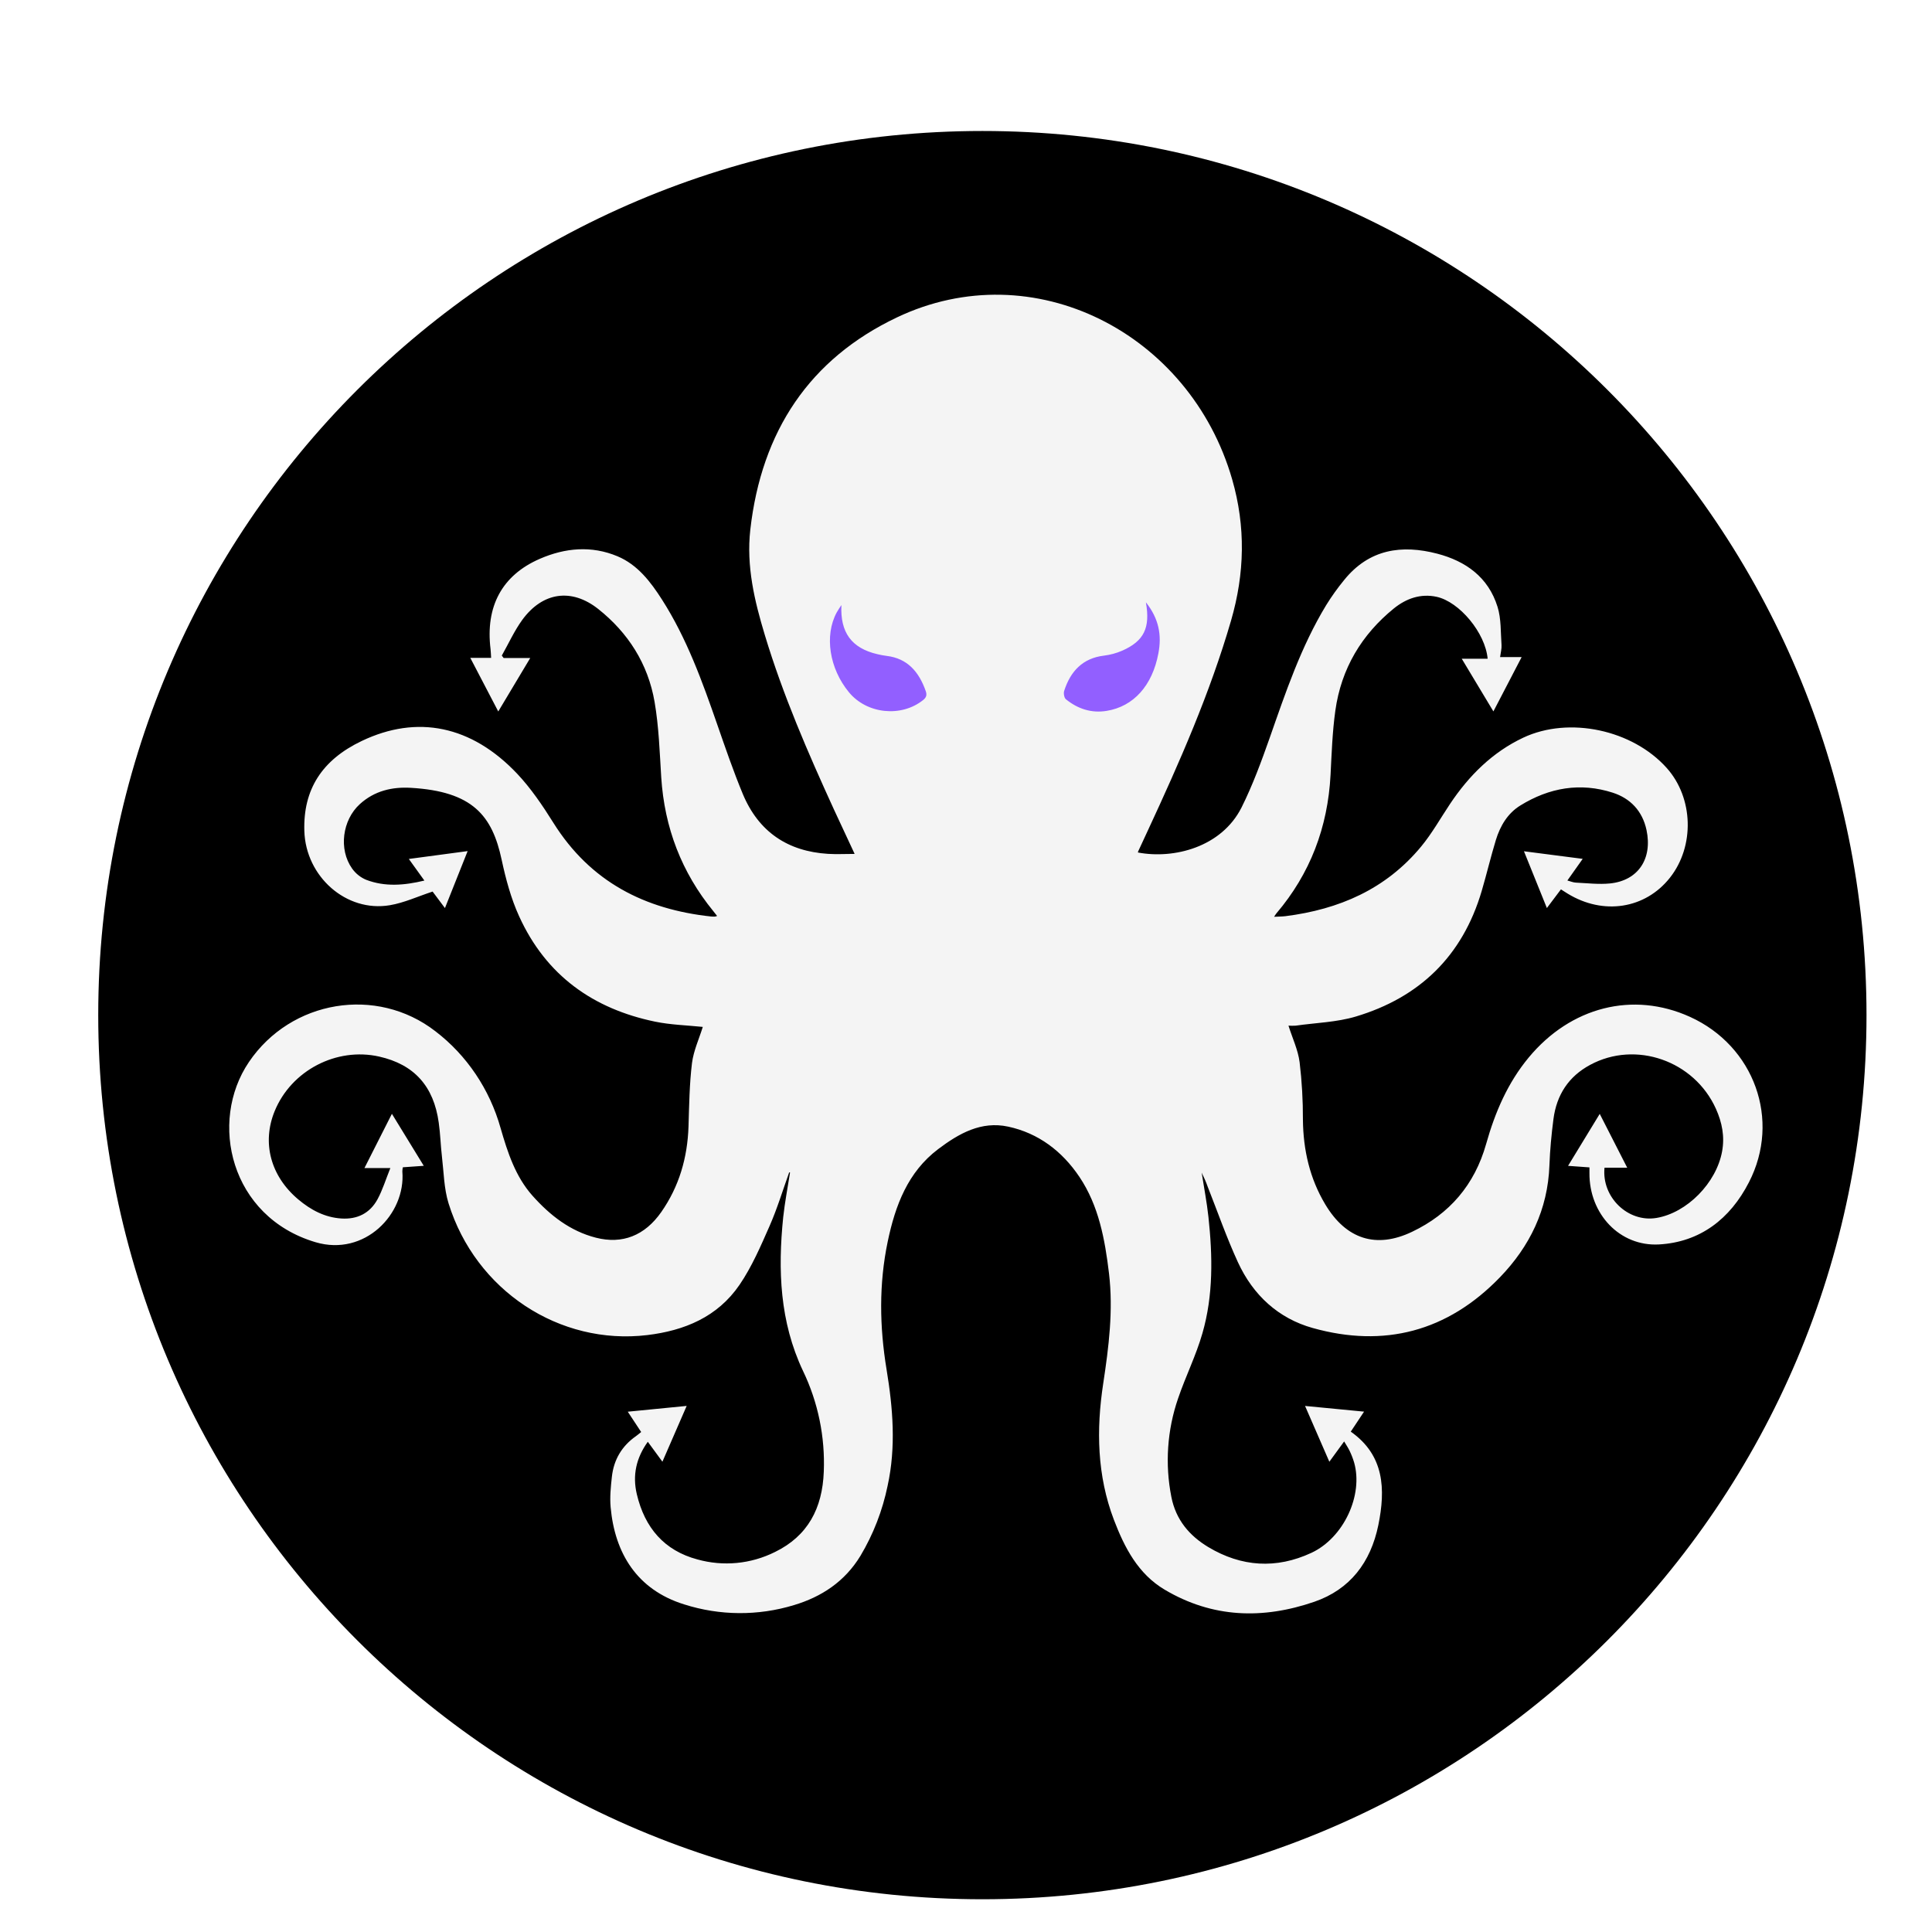
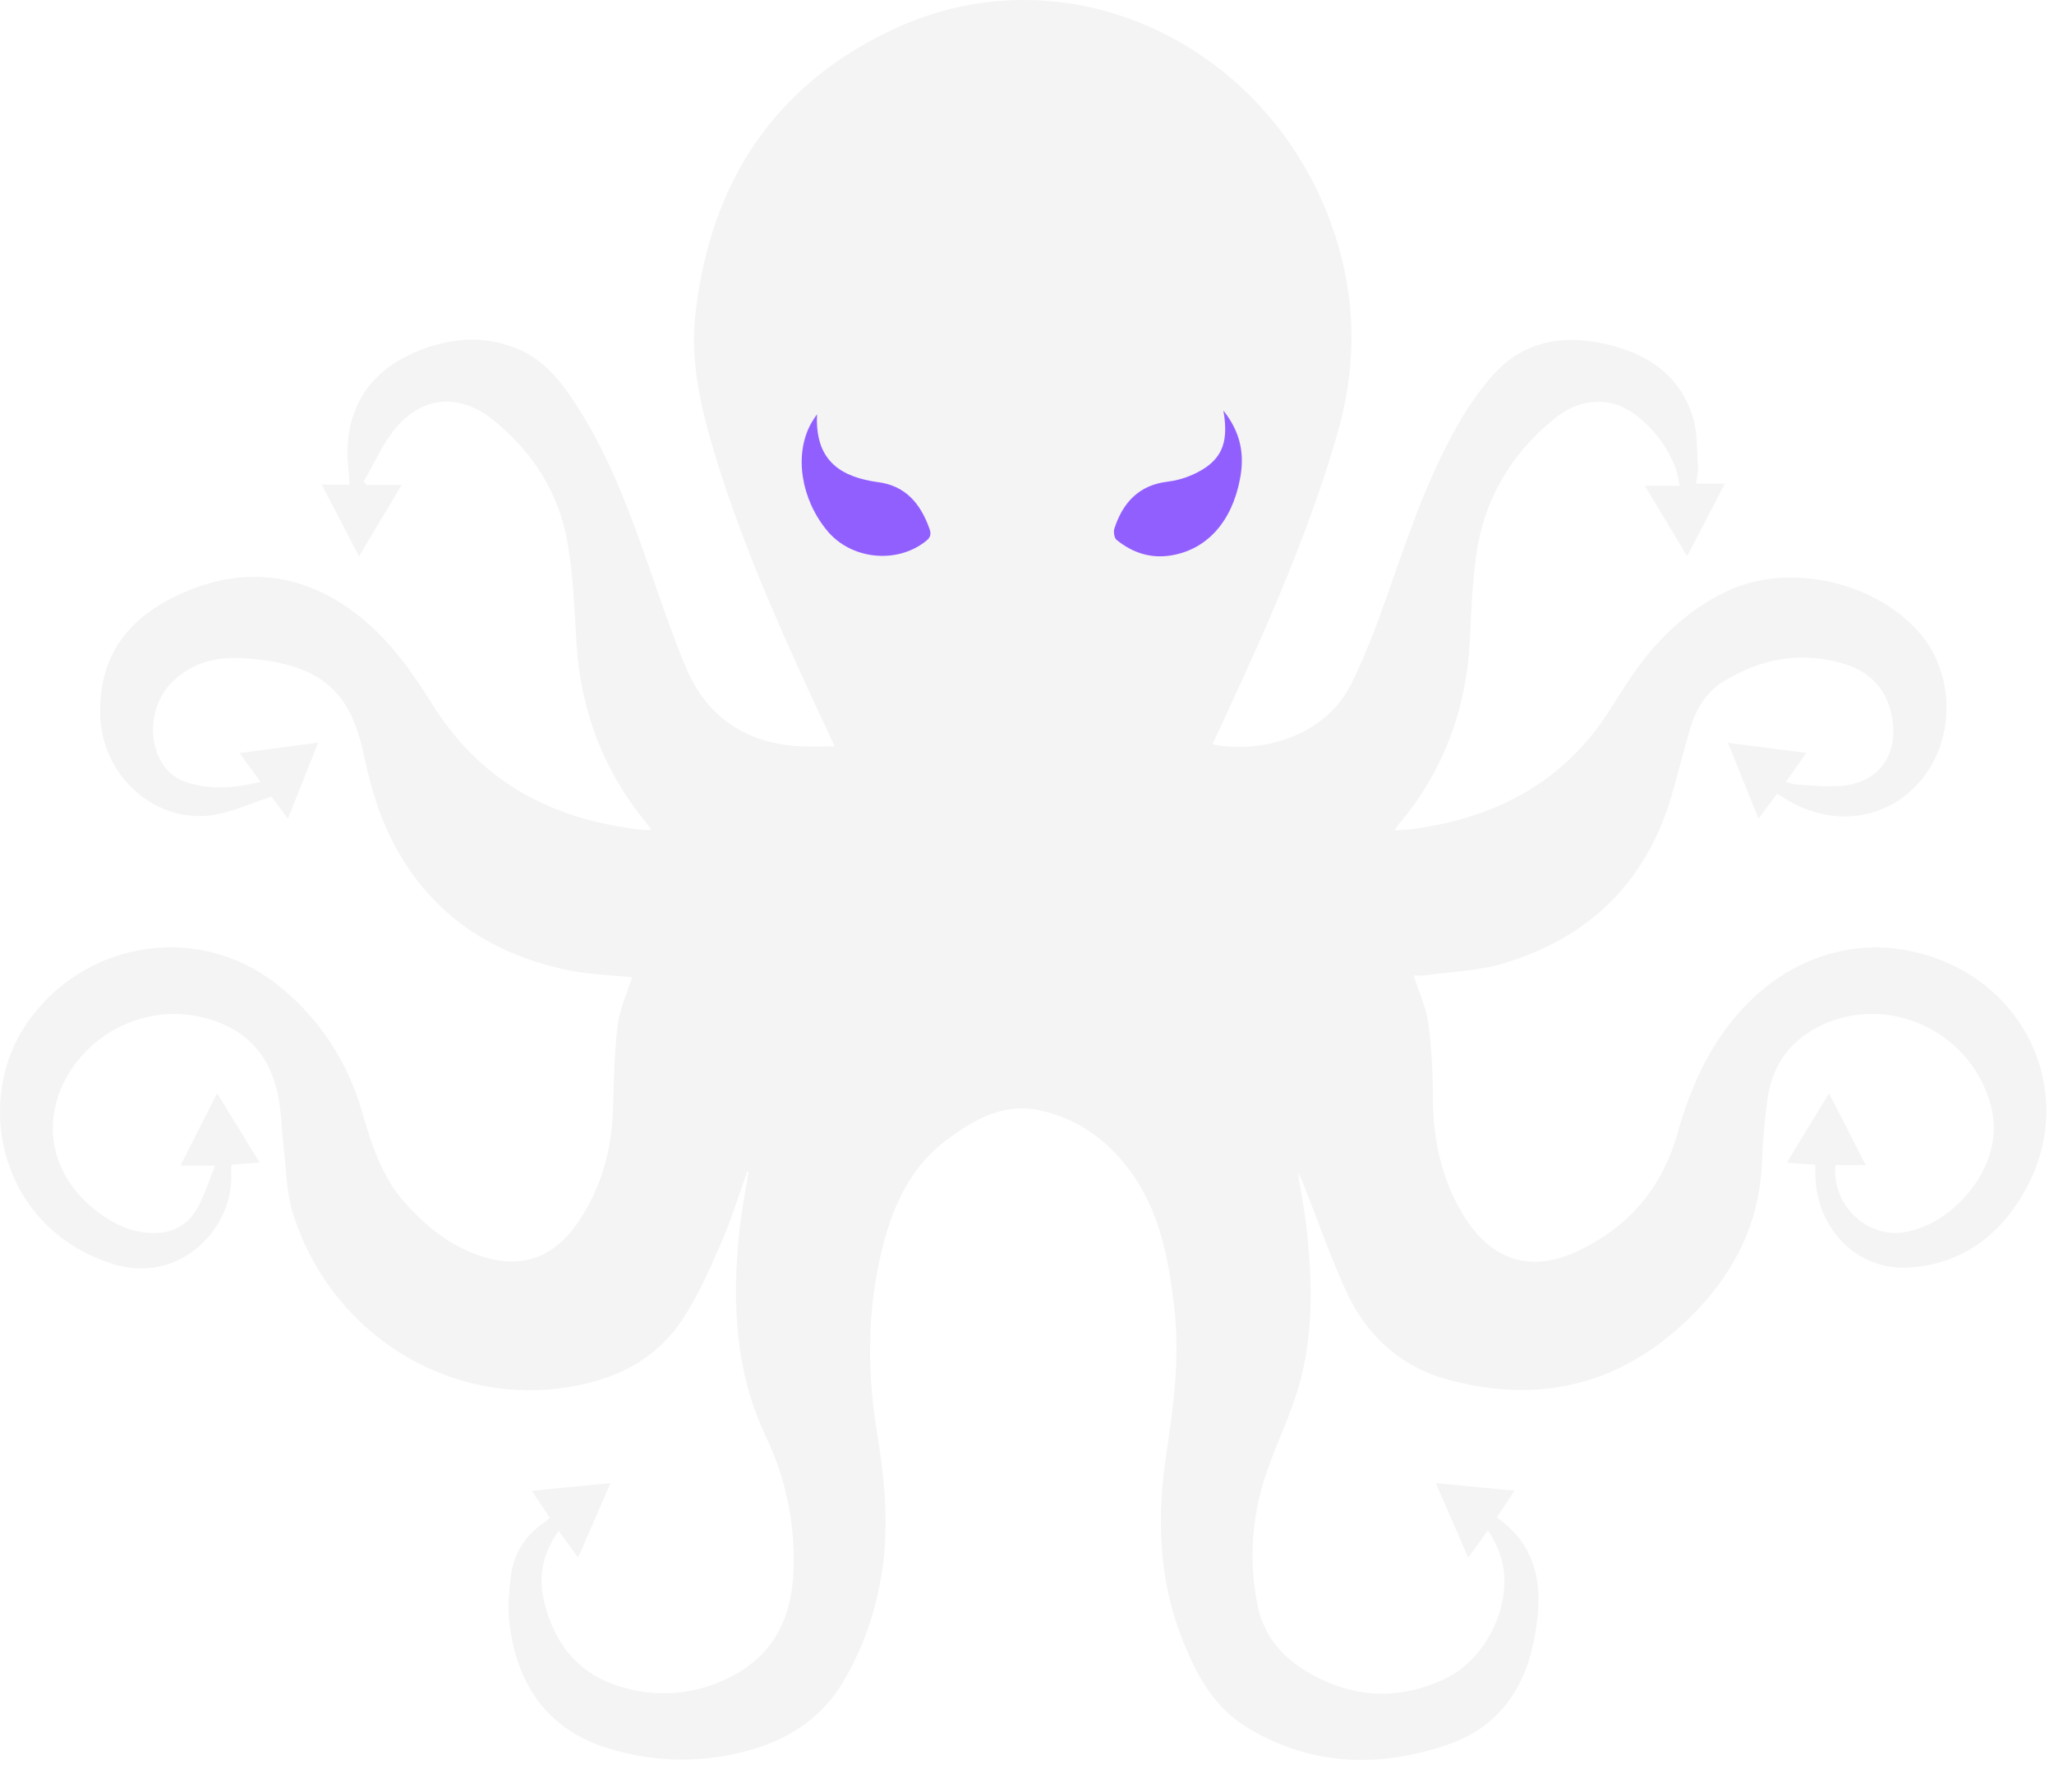
- <svg xmlns="http://www.w3.org/2000/svg" width="59" height="59" viewBox="0 0 59 59" fill="none">
-   <circle cx="30" cy="31" r="27" fill="black" />
-   <path d="M25.674 16.024C25.616 17.478 25.201 18.365 26.242 18.936C26.384 18.976 26.527 19.007 26.671 19.029C27.616 19.163 28.145 19.878 28.454 20.906C28.518 21.122 28.483 21.248 28.335 21.388C27.336 22.326 25.764 22.137 24.944 20.97C24.051 19.699 23.819 17.94 24.385 16.71C24.449 16.572 25.602 16.155 25.674 16.024Z" fill="#925FFF" />
-   <path d="M32.891 16.029C32.949 17.484 35.218 18.613 34.032 18.936C33.89 18.976 33.747 19.006 33.603 19.028C32.658 19.163 32.13 19.877 31.82 20.906C31.756 21.122 31.791 21.248 31.939 21.387C32.938 22.326 34.51 22.137 35.33 20.969C36.223 19.698 37.313 18.393 36.747 17.163C36.683 17.026 30.82 15.178 32.891 16.029Z" fill="#925FFF" />
-   <path d="M24.101 35.8C23.904 36.349 23.735 36.909 23.501 37.441C23.23 38.057 22.959 38.687 22.585 39.235C21.91 40.223 20.895 40.635 19.768 40.771C17.085 41.093 14.524 39.41 13.698 36.748C13.557 36.294 13.552 35.79 13.495 35.309C13.455 34.968 13.447 34.622 13.398 34.282C13.245 33.167 12.643 32.505 11.58 32.266C10.275 31.972 8.898 32.69 8.389 33.929C7.992 34.895 8.261 35.915 9.108 36.628C9.493 36.952 9.921 37.179 10.427 37.211C10.907 37.241 11.294 37.056 11.53 36.622C11.684 36.337 11.781 36.017 11.921 35.67H11.13L11.968 34.014L12.941 35.602L12.302 35.647C12.293 35.688 12.288 35.73 12.287 35.773C12.395 37.077 11.134 38.379 9.636 37.935C7.034 37.163 6.363 34.261 7.602 32.432C8.887 30.535 11.502 30.104 13.294 31.491C14.255 32.225 14.955 33.266 15.288 34.453C15.503 35.196 15.74 35.929 16.261 36.515C16.798 37.117 17.415 37.597 18.197 37.797C19.005 38.004 19.691 37.735 20.196 37.011C20.739 36.233 20.995 35.355 21.026 34.397C21.046 33.752 21.054 33.104 21.132 32.465C21.181 32.084 21.351 31.718 21.462 31.36C20.98 31.31 20.483 31.298 20.003 31.199C18.131 30.811 16.68 29.802 15.852 27.979C15.605 27.438 15.446 26.844 15.32 26.257C15.032 24.904 14.432 24.169 12.549 24.059C11.979 24.026 11.438 24.147 10.987 24.558C10.456 25.042 10.335 25.935 10.752 26.523C10.862 26.677 11.01 26.796 11.181 26.867C11.753 27.086 12.338 27.041 12.96 26.891C12.8 26.669 12.658 26.471 12.485 26.231L14.281 25.991L13.588 27.731L13.211 27.227C12.757 27.376 12.34 27.571 11.904 27.644C10.576 27.868 9.337 26.773 9.294 25.377C9.255 24.111 9.832 23.206 11.049 22.627C12.738 21.821 14.398 22.153 15.794 23.629C16.214 24.074 16.568 24.598 16.897 25.123C18.032 26.937 19.697 27.77 21.711 27.988C21.751 27.992 21.792 27.993 21.832 27.991C21.855 27.987 21.877 27.981 21.899 27.972C21.856 27.916 21.819 27.867 21.78 27.821C20.817 26.641 20.292 25.281 20.193 23.739C20.145 22.97 20.12 22.192 19.99 21.436C19.789 20.267 19.178 19.32 18.272 18.6C17.455 17.951 16.57 18.08 15.95 18.929C15.707 19.263 15.531 19.655 15.324 20.02L15.38 20.094H16.193L15.216 21.727L14.362 20.09H14.998C14.991 19.985 14.99 19.905 14.981 19.826C14.82 18.525 15.327 17.567 16.488 17.064C17.26 16.729 18.063 16.656 18.855 16.987C19.467 17.243 19.866 17.762 20.217 18.312C20.971 19.49 21.444 20.803 21.903 22.124C22.15 22.834 22.394 23.547 22.681 24.24C23.168 25.412 24.064 25.998 25.28 26.075C25.537 26.091 25.796 26.077 26.099 26.077C25.878 25.602 25.671 25.162 25.467 24.72C24.672 22.982 23.911 21.23 23.356 19.391C23.04 18.346 22.788 17.289 22.913 16.176C23.255 13.161 24.728 10.959 27.389 9.694C31.556 7.711 36.341 10.168 37.629 14.641C38.044 16.083 38.013 17.513 37.593 18.956C36.948 21.173 36.024 23.272 35.058 25.352C34.956 25.571 34.854 25.79 34.753 26.01C34.75 26.016 34.753 26.026 34.753 26.034C35.852 26.242 37.303 25.87 37.914 24.66C38.254 23.979 38.521 23.252 38.776 22.528C39.262 21.14 39.732 19.744 40.497 18.484C40.663 18.215 40.846 17.959 41.046 17.715C41.812 16.764 42.809 16.626 43.894 16.909C44.754 17.135 45.45 17.62 45.733 18.534C45.846 18.898 45.826 19.308 45.854 19.698C45.862 19.812 45.828 19.928 45.81 20.067H46.468L45.606 21.725L44.639 20.116H45.43C45.36 19.327 44.568 18.376 43.87 18.225C43.383 18.121 42.946 18.276 42.57 18.578C41.585 19.377 40.959 20.413 40.779 21.702C40.689 22.349 40.666 23.006 40.633 23.659C40.549 25.267 40.009 26.682 38.98 27.892C38.964 27.91 38.952 27.932 38.908 27.997C39.046 27.99 39.151 27.991 39.258 27.978C40.88 27.772 42.316 27.163 43.401 25.85C43.731 25.45 43.99 24.988 44.28 24.553C44.863 23.68 45.582 22.967 46.522 22.525C47.922 21.87 49.855 22.286 50.899 23.453C51.716 24.367 51.758 25.842 50.996 26.805C50.242 27.758 48.961 27.956 47.872 27.289C47.81 27.251 47.749 27.211 47.668 27.16L47.239 27.73L46.539 25.996L48.333 26.228C48.171 26.456 48.03 26.656 47.865 26.889C47.963 26.915 48.045 26.951 48.126 26.954C48.473 26.97 48.823 27.013 49.166 26.979C50.026 26.892 50.468 26.227 50.282 25.349C50.156 24.759 49.783 24.38 49.253 24.208C48.263 23.888 47.312 24.052 46.427 24.599C46.042 24.837 45.814 25.219 45.681 25.653C45.525 26.165 45.402 26.687 45.251 27.201C44.659 29.219 43.328 30.466 41.409 31.042C40.819 31.219 40.182 31.234 39.567 31.322C39.494 31.326 39.421 31.326 39.348 31.322C39.47 31.708 39.64 32.064 39.688 32.438C39.758 33.02 39.791 33.607 39.789 34.194C39.799 35.122 39.998 35.989 40.472 36.781C41.107 37.843 42.026 38.142 43.124 37.616C44.26 37.075 45.032 36.185 45.384 34.935C45.657 33.965 46.043 33.067 46.687 32.291C47.967 30.75 49.864 30.262 51.609 31.053C53.569 31.941 54.394 34.199 53.408 36.108C52.834 37.226 51.916 37.932 50.665 38.003C49.464 38.07 48.531 37.072 48.539 35.826V35.65L47.886 35.603L48.853 34.016C49.14 34.578 49.409 35.104 49.692 35.659H48.999C48.907 36.561 49.718 37.34 50.586 37.194C51.518 37.038 52.416 36.125 52.59 35.161C52.674 34.705 52.588 34.277 52.403 33.864C51.74 32.389 49.952 31.768 48.561 32.519C47.904 32.872 47.536 33.432 47.439 34.179C47.379 34.645 47.334 35.114 47.317 35.583C47.269 36.943 46.71 38.069 45.807 39.005C44.202 40.667 42.266 41.165 40.088 40.555C39.044 40.263 38.269 39.557 37.803 38.544C37.459 37.796 37.186 37.013 36.883 36.245C36.83 36.096 36.767 35.951 36.697 35.81C36.767 36.264 36.855 36.712 36.904 37.166C37.032 38.358 37.055 39.555 36.72 40.715C36.526 41.395 36.204 42.036 35.976 42.708C35.644 43.671 35.573 44.71 35.771 45.711C35.908 46.416 36.327 46.901 36.899 47.245C37.913 47.853 38.977 47.919 40.046 47.422C41.036 46.962 41.638 45.656 41.352 44.66C41.316 44.54 41.271 44.423 41.217 44.311C41.175 44.222 41.12 44.139 41.048 44.019L40.596 44.639L39.854 42.935L41.656 43.109L41.25 43.72C42.277 44.441 42.316 45.477 42.092 46.574C41.858 47.714 41.227 48.539 40.139 48.915C38.57 49.455 37.03 49.415 35.564 48.544C34.758 48.065 34.343 47.268 34.017 46.413C33.502 45.06 33.475 43.661 33.691 42.246C33.86 41.133 34.001 40.019 33.867 38.888C33.743 37.847 33.553 36.819 32.965 35.942C32.436 35.154 31.71 34.603 30.786 34.405C29.965 34.229 29.288 34.611 28.65 35.092C27.724 35.792 27.34 36.811 27.109 37.917C26.838 39.215 26.859 40.514 27.074 41.82C27.269 43 27.366 44.188 27.106 45.374C26.95 46.131 26.67 46.854 26.277 47.512C25.798 48.3 25.088 48.765 24.247 49.017C23.151 49.351 21.984 49.343 20.892 48.995C19.446 48.545 18.775 47.425 18.648 46.031C18.62 45.726 18.651 45.411 18.685 45.104C18.742 44.574 18.993 44.157 19.422 43.857C19.474 43.821 19.523 43.777 19.58 43.731L19.171 43.111L20.97 42.934C20.717 43.516 20.483 44.057 20.229 44.638L19.783 44.029C19.427 44.524 19.311 45.053 19.447 45.629C19.69 46.659 20.288 47.353 21.297 47.622C22.088 47.843 22.929 47.763 23.667 47.395C24.666 46.908 25.115 46.066 25.157 44.943C25.2 43.879 24.982 42.822 24.524 41.869C23.812 40.367 23.752 38.784 23.918 37.168C23.967 36.715 24.056 36.261 24.126 35.808L24.101 35.8ZM34.994 18.396C35.133 19.178 34.932 19.578 34.271 19.87C34.092 19.948 33.903 19.999 33.711 20.022C33.069 20.1 32.693 20.492 32.498 21.098C32.474 21.17 32.498 21.306 32.546 21.35C32.911 21.648 33.329 21.785 33.795 21.709C34.621 21.575 35.19 20.933 35.374 19.958C35.483 19.395 35.39 18.894 34.996 18.396H34.994ZM25.694 18.479C25.645 18.554 25.593 18.627 25.55 18.706C25.172 19.409 25.326 20.413 25.924 21.139C26.472 21.806 27.523 21.914 28.191 21.378C28.288 21.299 28.313 21.227 28.27 21.103C28.063 20.515 27.712 20.107 27.078 20.03C26.982 20.018 26.886 20 26.792 19.977C26 19.792 25.656 19.31 25.695 18.479H25.694Z" fill="#F4F4F4" />
+ <svg xmlns="http://www.w3.org/2000/svg" width="47" height="41" viewBox="0 0 47 41" fill="none">
+   <rect x="18" y="9" width="11" height="4" fill="#925FFF" />
+   <path d="M17.101 26.8C16.904 27.349 16.735 27.909 16.501 28.442C16.23 29.057 15.959 29.687 15.585 30.235C14.91 31.223 13.895 31.635 12.768 31.771C10.085 32.093 7.524 30.41 6.698 27.748C6.557 27.294 6.552 26.79 6.496 26.309C6.455 25.968 6.447 25.622 6.398 25.282C6.245 24.167 5.643 23.505 4.58 23.266C3.275 22.972 1.898 23.69 1.389 24.929C0.992 25.895 1.261 26.915 2.108 27.628C2.493 27.952 2.921 28.18 3.427 28.211C3.907 28.241 4.294 28.056 4.529 27.622C4.684 27.337 4.781 27.017 4.921 26.67H4.13L4.968 25.014L5.941 26.602L5.302 26.647C5.293 26.688 5.288 26.73 5.287 26.773C5.395 28.077 4.134 29.379 2.636 28.935C0.034 28.163 -0.637 25.261 0.602 23.432C1.887 21.535 4.502 21.104 6.294 22.491C7.254 23.225 7.955 24.266 8.288 25.453C8.503 26.196 8.74 26.929 9.261 27.515C9.798 28.116 10.415 28.597 11.197 28.797C12.005 29.004 12.691 28.735 13.196 28.011C13.739 27.233 13.995 26.355 14.026 25.397C14.046 24.752 14.054 24.104 14.132 23.465C14.181 23.084 14.351 22.718 14.462 22.36C13.979 22.31 13.483 22.298 13.003 22.199C11.131 21.811 9.68 20.802 8.852 18.979C8.606 18.438 8.446 17.844 8.321 17.257C8.032 15.904 7.432 15.169 5.549 15.059C4.979 15.026 4.438 15.147 3.987 15.558C3.456 16.042 3.335 16.935 3.752 17.523C3.862 17.677 4.01 17.796 4.181 17.867C4.753 18.086 5.338 18.041 5.96 17.891C5.8 17.669 5.658 17.471 5.485 17.231L7.281 16.991L6.588 18.731L6.211 18.227C5.757 18.376 5.34 18.571 4.904 18.644C3.576 18.868 2.337 17.773 2.294 16.377C2.255 15.111 2.832 14.206 4.049 13.627C5.738 12.821 7.398 13.153 8.794 14.629C9.214 15.074 9.568 15.598 9.897 16.123C11.032 17.937 12.697 18.77 14.711 18.988C14.751 18.992 14.792 18.993 14.832 18.991C14.855 18.987 14.877 18.981 14.899 18.972C14.856 18.916 14.819 18.867 14.78 18.821C13.817 17.641 13.292 16.281 13.193 14.739C13.145 13.97 13.12 13.192 12.99 12.436C12.789 11.267 12.178 10.32 11.272 9.6C10.455 8.951 9.57 9.08 8.95 9.929C8.707 10.263 8.531 10.655 8.324 11.02L8.38 11.094H9.193L8.216 12.727L7.362 11.09H7.998C7.991 10.985 7.99 10.905 7.981 10.826C7.82 9.525 8.327 8.567 9.488 8.064C10.26 7.729 11.063 7.656 11.855 7.987C12.467 8.243 12.866 8.762 13.217 9.312C13.971 10.49 14.444 11.803 14.903 13.124C15.15 13.834 15.394 14.547 15.681 15.24C16.168 16.412 17.064 16.998 18.28 17.075C18.537 17.091 18.796 17.077 19.099 17.077C18.878 16.602 18.671 16.162 18.467 15.72C17.672 13.982 16.911 12.229 16.356 10.391C16.04 9.346 15.788 8.289 15.913 7.176C16.255 4.161 17.728 1.959 20.389 0.694C24.556 -1.289 29.341 1.168 30.629 5.641C31.044 7.083 31.013 8.513 30.593 9.956C29.948 12.173 29.024 14.272 28.058 16.352C27.956 16.571 27.854 16.79 27.753 17.01C27.75 17.016 27.753 17.026 27.753 17.034C28.852 17.242 30.303 16.87 30.914 15.66C31.254 14.979 31.521 14.252 31.776 13.528C32.262 12.14 32.732 10.743 33.497 9.484C33.663 9.215 33.846 8.959 34.046 8.715C34.812 7.764 35.809 7.626 36.894 7.909C37.754 8.135 38.45 8.62 38.733 9.534C38.846 9.898 38.826 10.308 38.854 10.698C38.862 10.812 38.828 10.928 38.81 11.067H39.468L38.606 12.725L37.639 11.116H38.43C38.36 10.327 37.568 9.376 36.87 9.225C36.383 9.121 35.946 9.276 35.57 9.578C34.585 10.377 33.959 11.413 33.779 12.702C33.689 13.348 33.666 14.006 33.633 14.659C33.549 16.267 33.009 17.682 31.98 18.892C31.964 18.91 31.952 18.932 31.908 18.997C32.046 18.99 32.151 18.991 32.258 18.978C33.88 18.772 35.316 18.163 36.401 16.85C36.731 16.45 36.99 15.988 37.28 15.553C37.863 14.68 38.582 13.967 39.522 13.525C40.922 12.87 42.855 13.286 43.899 14.453C44.716 15.367 44.758 16.842 43.996 17.805C43.242 18.758 41.961 18.956 40.872 18.289C40.81 18.251 40.749 18.211 40.668 18.16L40.239 18.73L39.539 16.996L41.333 17.228C41.171 17.456 41.03 17.656 40.865 17.889C40.963 17.915 41.045 17.951 41.126 17.954C41.473 17.97 41.823 18.013 42.166 17.979C43.026 17.892 43.468 17.227 43.282 16.349C43.156 15.759 42.783 15.38 42.253 15.208C41.263 14.888 40.312 15.052 39.427 15.599C39.042 15.837 38.814 16.219 38.681 16.653C38.525 17.165 38.402 17.687 38.251 18.201C37.659 20.219 36.328 21.466 34.409 22.042C33.819 22.219 33.182 22.234 32.567 22.322C32.494 22.326 32.421 22.326 32.348 22.322C32.47 22.708 32.64 23.064 32.688 23.438C32.758 24.02 32.791 24.607 32.789 25.194C32.799 26.122 32.998 26.989 33.472 27.781C34.107 28.843 35.026 29.142 36.124 28.616C37.26 28.075 38.032 27.185 38.384 25.935C38.657 24.965 39.043 24.067 39.687 23.291C40.967 21.75 42.864 21.262 44.609 22.053C46.569 22.941 47.394 25.199 46.408 27.108C45.834 28.226 44.916 28.932 43.665 29.003C42.464 29.07 41.531 28.072 41.539 26.826V26.65L40.886 26.603L41.853 25.016C42.14 25.578 42.409 26.104 42.692 26.659H41.999C41.907 27.561 42.718 28.34 43.586 28.194C44.518 28.038 45.416 27.125 45.59 26.162C45.674 25.704 45.588 25.277 45.403 24.864C44.74 23.389 42.952 22.768 41.561 23.519C40.904 23.872 40.536 24.432 40.439 25.179C40.379 25.645 40.334 26.114 40.317 26.583C40.269 27.943 39.71 29.069 38.807 30.005C37.202 31.667 35.266 32.165 33.088 31.555C32.044 31.263 31.269 30.557 30.803 29.544C30.459 28.796 30.186 28.013 29.884 27.245C29.829 27.096 29.767 26.951 29.697 26.811C29.767 27.264 29.855 27.712 29.904 28.166C30.032 29.358 30.055 30.555 29.72 31.715C29.526 32.395 29.204 33.036 28.976 33.708C28.644 34.671 28.573 35.71 28.771 36.711C28.909 37.416 29.327 37.901 29.899 38.245C30.913 38.853 31.977 38.919 33.046 38.422C34.036 37.962 34.638 36.656 34.352 35.66C34.316 35.54 34.271 35.423 34.217 35.311C34.175 35.222 34.12 35.139 34.048 35.019L33.596 35.639L32.854 33.935L34.656 34.109L34.25 34.72C35.277 35.441 35.316 36.477 35.092 37.574C34.858 38.714 34.227 39.539 33.139 39.915C31.57 40.455 30.03 40.415 28.564 39.544C27.758 39.065 27.343 38.268 27.017 37.413C26.502 36.06 26.475 34.661 26.691 33.246C26.86 32.133 27.001 31.019 26.867 29.888C26.744 28.847 26.553 27.819 25.965 26.942C25.436 26.154 24.71 25.603 23.786 25.405C22.965 25.229 22.288 25.611 21.65 26.092C20.724 26.792 20.34 27.811 20.109 28.917C19.838 30.215 19.859 31.514 20.074 32.82C20.269 34 20.366 35.188 20.106 36.374C19.95 37.131 19.67 37.854 19.277 38.512C18.798 39.3 18.088 39.765 17.247 40.017C16.151 40.351 14.984 40.343 13.892 39.995C12.446 39.545 11.775 38.425 11.648 37.031C11.62 36.726 11.651 36.411 11.685 36.104C11.742 35.574 11.993 35.157 12.422 34.857C12.474 34.821 12.523 34.777 12.58 34.731L12.171 34.111L13.97 33.934C13.717 34.516 13.483 35.057 13.229 35.638L12.783 35.029C12.427 35.524 12.31 36.053 12.447 36.629C12.69 37.659 13.287 38.353 14.297 38.622C15.088 38.843 15.929 38.763 16.667 38.395C17.666 37.908 18.115 37.066 18.157 35.943C18.2 34.879 17.982 33.822 17.524 32.869C16.812 31.367 16.752 29.784 16.918 28.168C16.967 27.715 17.056 27.261 17.126 26.808L17.101 26.8ZM27.994 9.396C28.133 10.178 27.932 10.578 27.271 10.87C27.092 10.948 26.903 10.999 26.71 11.022C26.069 11.1 25.693 11.492 25.498 12.098C25.474 12.17 25.498 12.306 25.546 12.35C25.911 12.648 26.329 12.785 26.795 12.709C27.621 12.575 28.19 11.933 28.374 10.958C28.483 10.395 28.39 9.894 27.996 9.396H27.994ZM18.694 9.479C18.645 9.554 18.593 9.627 18.55 9.706C18.172 10.409 18.326 11.413 18.924 12.139C19.472 12.806 20.523 12.914 21.191 12.378C21.288 12.299 21.313 12.227 21.27 12.103C21.063 11.515 20.712 11.107 20.078 11.03C19.982 11.018 19.886 11 19.792 10.977C19 10.792 18.656 10.31 18.695 9.479H18.694Z" fill="#F4F4F4" />
</svg>
